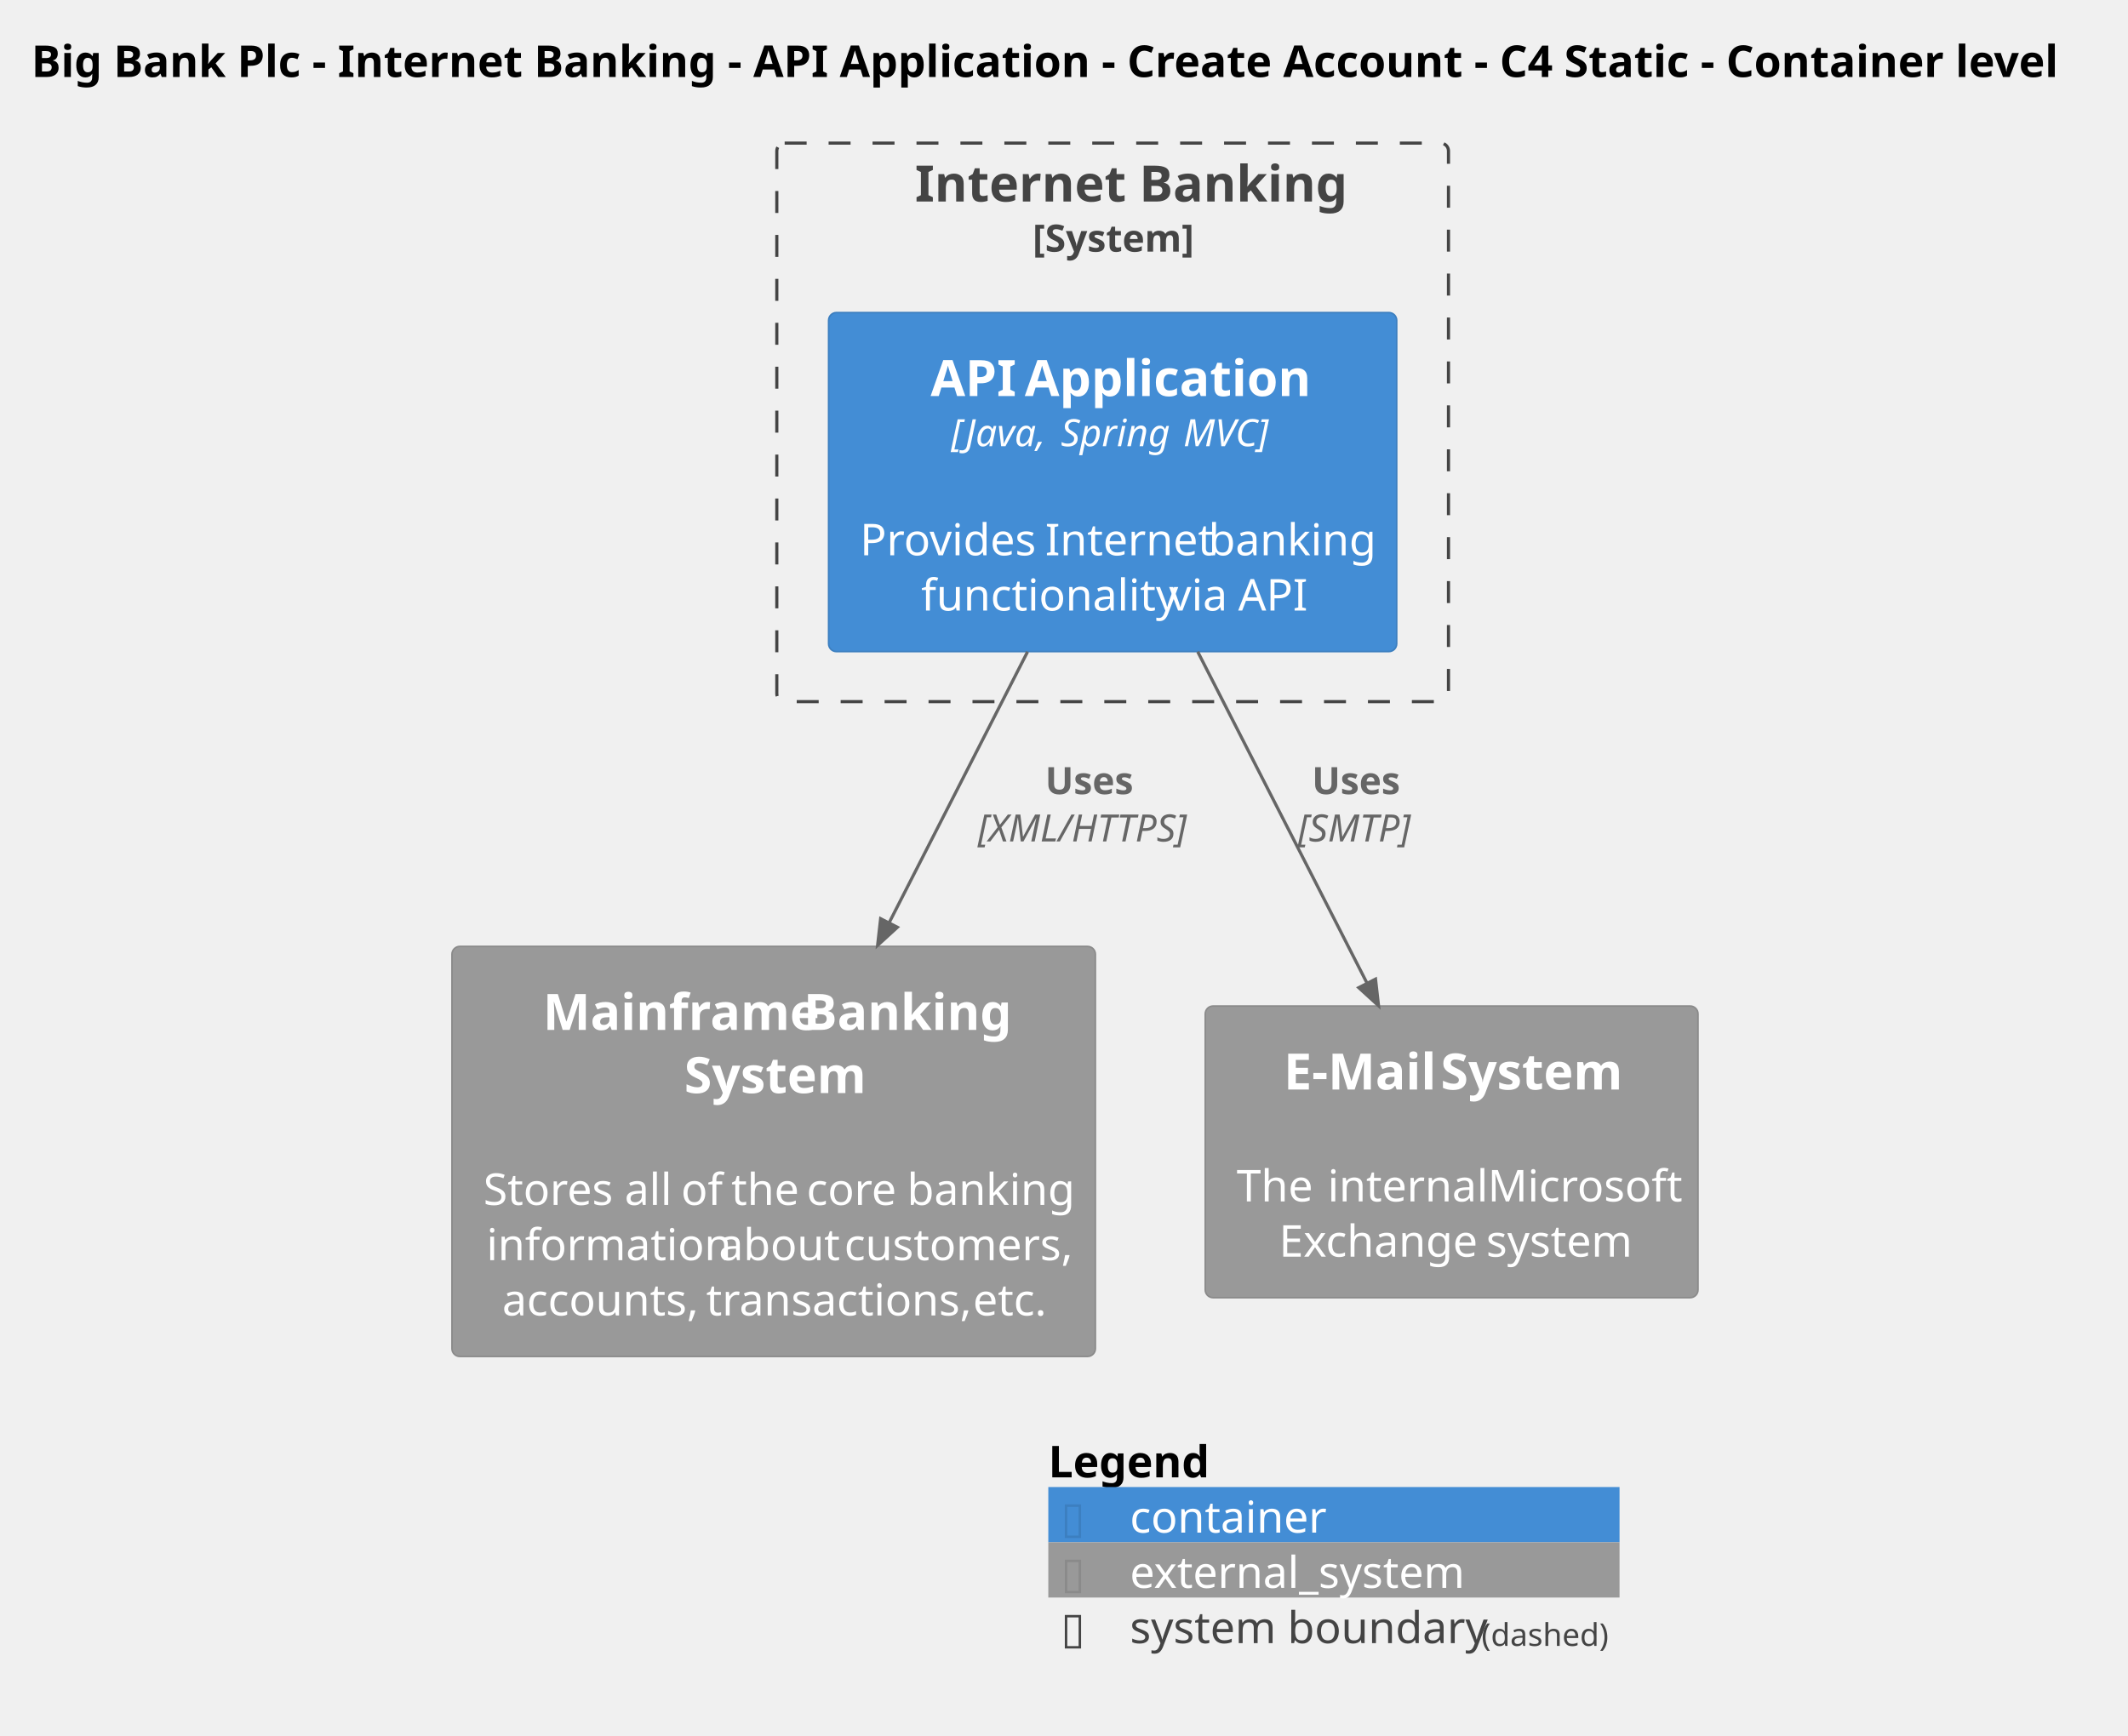
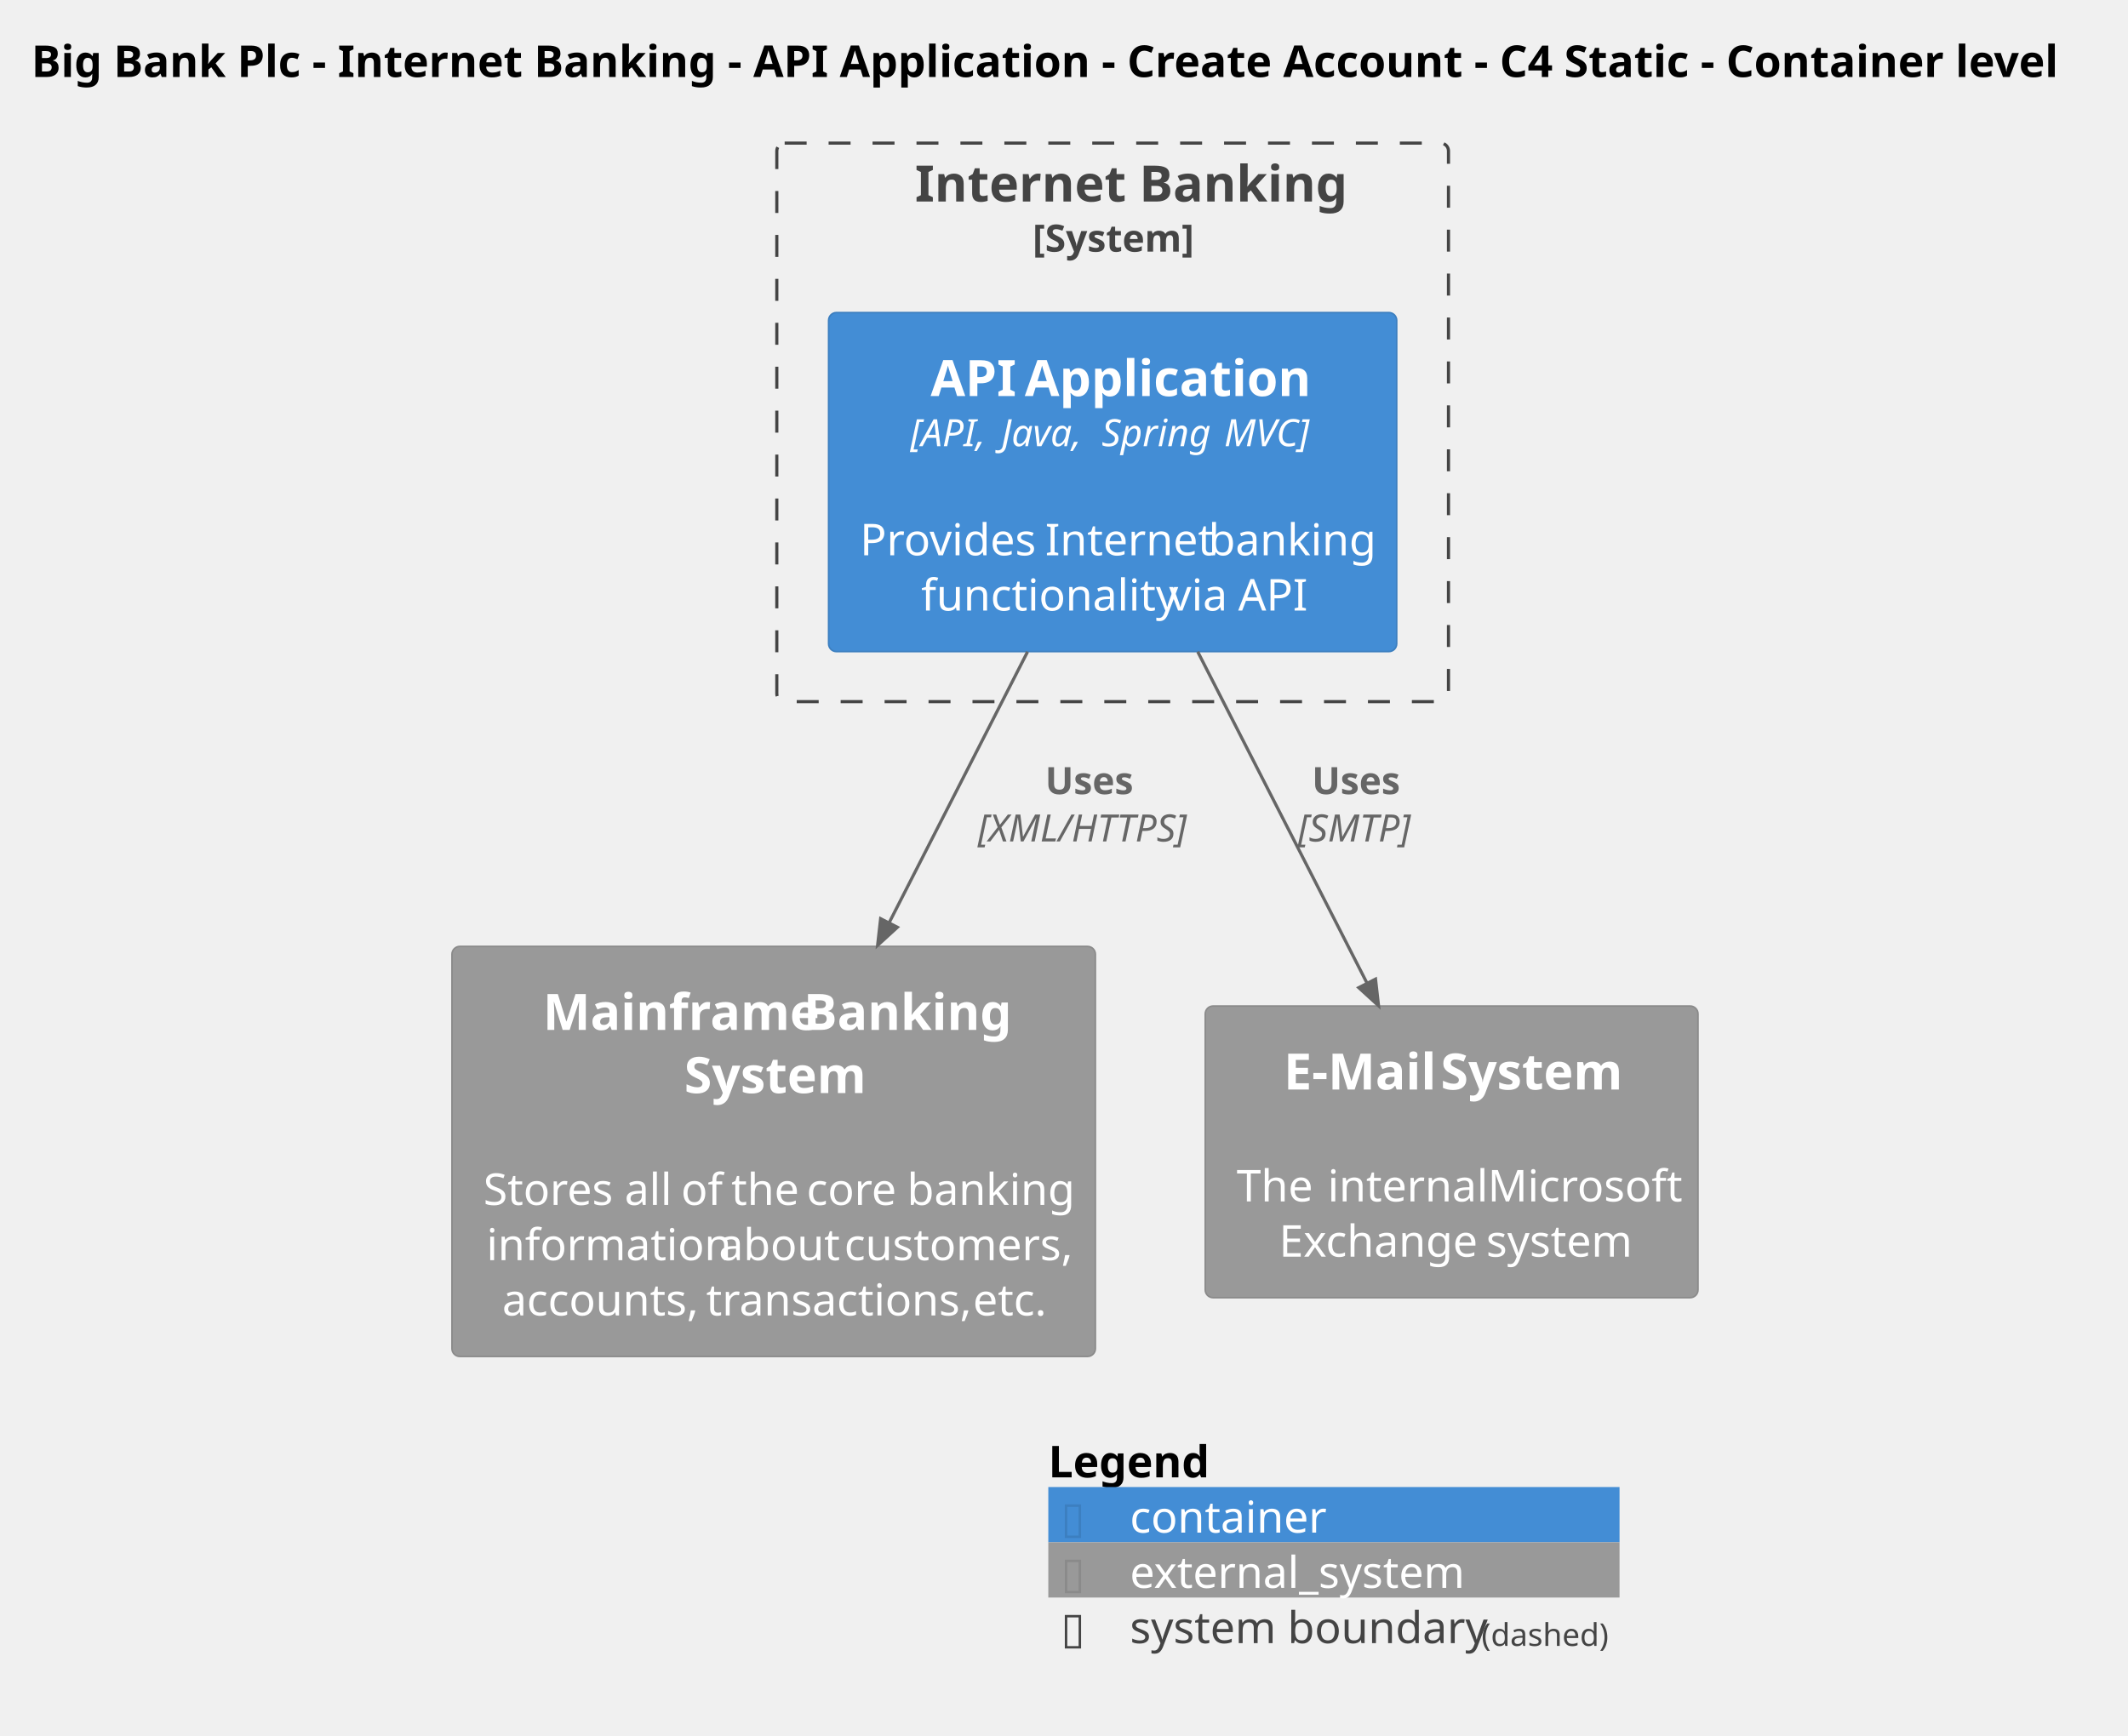
<svg xmlns="http://www.w3.org/2000/svg" contentStyleType="text/css" height="553px" preserveAspectRatio="none" style="width:678px;height:553px;background:#FFFFFF;" version="1.1" viewBox="0 0 678 553" width="678px" zoomAndPan="magnify">
  <defs />
  <g>
    <text fill="#000000" font-family="sans-serif" font-size="14" font-weight="bold" lengthAdjust="spacing" textLength="650" x="10" y="24.533">Big Bank Plc - Internet Banking - API Application - Create Account - C4 Static - Container level</text>
    <g id="cluster_BigBankPlc.SoftwareSystems.InternetBanking">
      <rect fill="none" height="178" rx="2.5" ry="2.5" style="stroke:#444444;stroke-width:1.0;stroke-dasharray:7.0,7.0;" width="214" x="247.5" y="45.609" />
      <text fill="#444444" font-family="sans-serif" font-size="16" font-weight="bold" lengthAdjust="spacing" textLength="126" x="291.5" y="64.219">Internet Banking</text>
      <text fill="#444444" font-family="sans-serif" font-size="12" font-weight="bold" lengthAdjust="spacing" textLength="51" x="329" y="80.191">[System]</text>
    </g>
    <g id="elem_BigBankPlc.SoftwareSystems.InternetBanking.Containers.APIApplication">
      <rect fill="#438DD5" height="108.047" rx="2.5" ry="2.5" style="stroke:#3C7FC0;stroke-width:0.5;" width="181" x="264" y="99.609" />
      <text fill="#FFFFFF" font-family="sans-serif" font-size="16" font-weight="bold" lengthAdjust="spacing" textLength="26" x="296.5" y="126.219">API</text>
      <text fill="#FFFFFF" font-family="sans-serif" font-size="16" font-weight="bold" lengthAdjust="spacing" textLength="4" x="322.5" y="126.219"> </text>
      <text fill="#FFFFFF" font-family="sans-serif" font-size="16" font-weight="bold" lengthAdjust="spacing" textLength="86" x="326.5" y="126.219">Application</text>
-       <text fill="#FFFFFF" font-family="sans-serif" font-size="12" font-style="italic" lengthAdjust="spacing" textLength="32" x="303" y="142.191">[Java,</text>
-       <text fill="#FFFFFF" font-family="sans-serif" font-size="12" font-style="italic" lengthAdjust="spacing" textLength="3" x="335" y="142.191"> </text>
-       <text fill="#FFFFFF" font-family="sans-serif" font-size="12" font-style="italic" lengthAdjust="spacing" textLength="36" x="338" y="142.191">Spring</text>
-       <text fill="#FFFFFF" font-family="sans-serif" font-size="12" font-style="italic" lengthAdjust="spacing" textLength="3" x="374" y="142.191"> </text>
-       <text fill="#FFFFFF" font-family="sans-serif" font-size="12" font-style="italic" lengthAdjust="spacing" textLength="29" x="377" y="142.191">MVC]</text>
+       <text fill="#FFFFFF" font-family="sans-serif" font-size="12" font-style="italic" lengthAdjust="spacing" textLength="26" x="290" y="142.191">[API,</text>
+       <text fill="#FFFFFF" font-family="sans-serif" font-size="12" font-style="italic" lengthAdjust="spacing" textLength="3" x="316" y="142.191"> </text>
+       <text fill="#FFFFFF" font-family="sans-serif" font-size="12" font-style="italic" lengthAdjust="spacing" textLength="29" x="319" y="142.191">Java,</text>
+       <text fill="#FFFFFF" font-family="sans-serif" font-size="12" font-style="italic" lengthAdjust="spacing" textLength="3" x="348" y="142.191"> </text>
+       <text fill="#FFFFFF" font-family="sans-serif" font-size="12" font-style="italic" lengthAdjust="spacing" textLength="36" x="351" y="142.191">Spring</text>
+       <text fill="#FFFFFF" font-family="sans-serif" font-size="12" font-style="italic" lengthAdjust="spacing" textLength="3" x="387" y="142.191"> </text>
+       <text fill="#FFFFFF" font-family="sans-serif" font-size="12" font-style="italic" lengthAdjust="spacing" textLength="29" x="390" y="142.191">MVC]</text>
      <text fill="#FFFFFF" font-family="sans-serif" font-size="14" lengthAdjust="spacing" textLength="4" x="352.5" y="159.361"> </text>
      <text fill="#FFFFFF" font-family="sans-serif" font-size="14" lengthAdjust="spacing" textLength="55" x="274" y="176.971">Provides</text>
      <text fill="#FFFFFF" font-family="sans-serif" font-size="14" lengthAdjust="spacing" textLength="4" x="329" y="176.971"> </text>
      <text fill="#FFFFFF" font-family="sans-serif" font-size="14" lengthAdjust="spacing" textLength="48" x="333" y="176.971">Internet</text>
      <text fill="#FFFFFF" font-family="sans-serif" font-size="14" lengthAdjust="spacing" textLength="4" x="381" y="176.971"> </text>
      <text fill="#FFFFFF" font-family="sans-serif" font-size="14" lengthAdjust="spacing" textLength="50" x="385" y="176.971">banking</text>
      <text fill="#FFFFFF" font-family="sans-serif" font-size="14" lengthAdjust="spacing" textLength="75" x="293.5" y="194.58">functionality</text>
      <text fill="#FFFFFF" font-family="sans-serif" font-size="14" lengthAdjust="spacing" textLength="4" x="368.5" y="194.58"> </text>
      <text fill="#FFFFFF" font-family="sans-serif" font-size="14" lengthAdjust="spacing" textLength="18" x="372.5" y="194.58">via</text>
      <text fill="#FFFFFF" font-family="sans-serif" font-size="14" lengthAdjust="spacing" textLength="4" x="390.5" y="194.58"> </text>
      <text fill="#FFFFFF" font-family="sans-serif" font-size="14" lengthAdjust="spacing" textLength="21" x="394.5" y="194.58">API</text>
    </g>
    <g id="elem_BigBankPlc.SoftwareSystems.MainframeBankingSystem">
      <rect fill="#999999" height="130.688" rx="2.5" ry="2.5" style="stroke:#8A8A8A;stroke-width:0.5;" width="205" x="144" y="301.609" />
      <text fill="#FFFFFF" font-family="sans-serif" font-size="16" font-weight="bold" lengthAdjust="spacing" textLength="79" x="173" y="328.219">Mainframe</text>
      <text fill="#FFFFFF" font-family="sans-serif" font-size="16" font-weight="bold" lengthAdjust="spacing" textLength="4" x="252" y="328.219"> </text>
      <text fill="#FFFFFF" font-family="sans-serif" font-size="16" font-weight="bold" lengthAdjust="spacing" textLength="64" x="256" y="328.219">Banking</text>
      <text fill="#FFFFFF" font-family="sans-serif" font-size="16" font-weight="bold" lengthAdjust="spacing" textLength="57" x="218" y="348.344">System</text>
      <text fill="#FFFFFF" font-family="sans-serif" font-size="14" lengthAdjust="spacing" textLength="4" x="244.5" y="366.393"> </text>
      <text fill="#FFFFFF" font-family="sans-serif" font-size="14" lengthAdjust="spacing" textLength="41" x="154" y="384.002">Stores</text>
      <text fill="#FFFFFF" font-family="sans-serif" font-size="14" lengthAdjust="spacing" textLength="4" x="195" y="384.002"> </text>
      <text fill="#FFFFFF" font-family="sans-serif" font-size="14" lengthAdjust="spacing" textLength="14" x="199" y="384.002">all</text>
      <text fill="#FFFFFF" font-family="sans-serif" font-size="14" lengthAdjust="spacing" textLength="4" x="213" y="384.002"> </text>
      <text fill="#FFFFFF" font-family="sans-serif" font-size="14" lengthAdjust="spacing" textLength="12" x="217" y="384.002">of</text>
      <text fill="#FFFFFF" font-family="sans-serif" font-size="14" lengthAdjust="spacing" textLength="4" x="229" y="384.002"> </text>
      <text fill="#FFFFFF" font-family="sans-serif" font-size="14" lengthAdjust="spacing" textLength="20" x="233" y="384.002">the</text>
      <text fill="#FFFFFF" font-family="sans-serif" font-size="14" lengthAdjust="spacing" textLength="4" x="253" y="384.002"> </text>
      <text fill="#FFFFFF" font-family="sans-serif" font-size="14" lengthAdjust="spacing" textLength="28" x="257" y="384.002">core</text>
      <text fill="#FFFFFF" font-family="sans-serif" font-size="14" lengthAdjust="spacing" textLength="4" x="285" y="384.002"> </text>
      <text fill="#FFFFFF" font-family="sans-serif" font-size="14" lengthAdjust="spacing" textLength="50" x="289" y="384.002">banking</text>
      <text fill="#FFFFFF" font-family="sans-serif" font-size="14" lengthAdjust="spacing" textLength="70" x="155" y="401.611">information</text>
      <text fill="#FFFFFF" font-family="sans-serif" font-size="14" lengthAdjust="spacing" textLength="4" x="225" y="401.611"> </text>
      <text fill="#FFFFFF" font-family="sans-serif" font-size="14" lengthAdjust="spacing" textLength="36" x="229" y="401.611">about</text>
      <text fill="#FFFFFF" font-family="sans-serif" font-size="14" lengthAdjust="spacing" textLength="4" x="265" y="401.611"> </text>
      <text fill="#FFFFFF" font-family="sans-serif" font-size="14" lengthAdjust="spacing" textLength="69" x="269" y="401.611">customers,</text>
      <text fill="#FFFFFF" font-family="sans-serif" font-size="14" lengthAdjust="spacing" textLength="61" x="160" y="419.221">accounts,</text>
      <text fill="#FFFFFF" font-family="sans-serif" font-size="14" lengthAdjust="spacing" textLength="4" x="221" y="419.221"> </text>
      <text fill="#FFFFFF" font-family="sans-serif" font-size="14" lengthAdjust="spacing" textLength="81" x="225" y="419.221">transactions,</text>
      <text fill="#FFFFFF" font-family="sans-serif" font-size="14" lengthAdjust="spacing" textLength="4" x="306" y="419.221"> </text>
      <text fill="#FFFFFF" font-family="sans-serif" font-size="14" lengthAdjust="spacing" textLength="23" x="310" y="419.221">etc.</text>
    </g>
    <g id="elem_BigBankPlc.SoftwareSystems.EMailSystem">
      <rect fill="#999999" height="92.953" rx="2.5" ry="2.5" style="stroke:#8A8A8A;stroke-width:0.5;" width="157" x="384" y="320.609" />
      <text fill="#FFFFFF" font-family="sans-serif" font-size="16" font-weight="bold" lengthAdjust="spacing" textLength="46" x="409" y="347.219">E-Mail</text>
      <text fill="#FFFFFF" font-family="sans-serif" font-size="16" font-weight="bold" lengthAdjust="spacing" textLength="4" x="455" y="347.219"> </text>
      <text fill="#FFFFFF" font-family="sans-serif" font-size="16" font-weight="bold" lengthAdjust="spacing" textLength="57" x="459" y="347.219">System</text>
      <text fill="#FFFFFF" font-family="sans-serif" font-size="14" lengthAdjust="spacing" textLength="4" x="460.5" y="365.268"> </text>
      <text fill="#FFFFFF" font-family="sans-serif" font-size="14" lengthAdjust="spacing" textLength="25" x="394" y="382.877">The</text>
      <text fill="#FFFFFF" font-family="sans-serif" font-size="14" lengthAdjust="spacing" textLength="4" x="419" y="382.877"> </text>
      <text fill="#FFFFFF" font-family="sans-serif" font-size="14" lengthAdjust="spacing" textLength="47" x="423" y="382.877">internal</text>
      <text fill="#FFFFFF" font-family="sans-serif" font-size="14" lengthAdjust="spacing" textLength="4" x="470" y="382.877"> </text>
      <text fill="#FFFFFF" font-family="sans-serif" font-size="14" lengthAdjust="spacing" textLength="57" x="474" y="382.877">Microsoft</text>
      <text fill="#FFFFFF" font-family="sans-serif" font-size="14" lengthAdjust="spacing" textLength="62" x="407.5" y="400.486">Exchange</text>
      <text fill="#FFFFFF" font-family="sans-serif" font-size="14" lengthAdjust="spacing" textLength="4" x="469.5" y="400.486"> </text>
      <text fill="#FFFFFF" font-family="sans-serif" font-size="14" lengthAdjust="spacing" textLength="44" x="473.5" y="400.486">system</text>
    </g>
    <g id="link_BigBankPlc.SoftwareSystems.InternetBanking.Containers.APIApplication_BigBankPlc.SoftwareSystems.MainframeBankingSystem">
      <path d="M327.39,207.709 C312.89,236.099 298.558,264.154 283.248,294.144 " fill="none" id="BigBankPlc.SoftwareSystems.InternetBanking.Containers.APIApplication-to-BigBankPlc.SoftwareSystems.MainframeBankingSystem" style="stroke:#666666;stroke-width:1.0;" />
      <polygon fill="#666666" points="279.61,301.269,285.919,295.508,280.575,292.78,279.61,301.269" style="stroke:#666666;stroke-width:1.0;" />
      <text fill="#666666" font-family="sans-serif" font-size="12" font-weight="bold" lengthAdjust="spacing" textLength="29" x="333" y="253.066">Uses</text>
      <text fill="#666666" font-family="sans-serif" font-size="12" font-style="italic" lengthAdjust="spacing" textLength="72" x="311.5" y="268.16">[XML/HTTPS]</text>
    </g>
    <g id="link_BigBankPlc.SoftwareSystems.InternetBanking.Containers.APIApplication_BigBankPlc.SoftwareSystems.EMailSystem">
      <path d="M381.61,207.709 C399.36,242.459 418.673,280.264 435.583,313.394 " fill="none" id="BigBankPlc.SoftwareSystems.InternetBanking.Containers.APIApplication-to-BigBankPlc.SoftwareSystems.EMailSystem" style="stroke:#666666;stroke-width:1.0;" />
      <polygon fill="#666666" points="439.22,320.519,438.255,312.03,432.911,314.758,439.22,320.519" style="stroke:#666666;stroke-width:1.0;" />
      <text fill="#666666" font-family="sans-serif" font-size="12" font-weight="bold" lengthAdjust="spacing" textLength="29" x="418" y="253.066">Uses</text>
      <text fill="#666666" font-family="sans-serif" font-size="12" font-style="italic" lengthAdjust="spacing" textLength="38" x="413.5" y="268.16">[SMTP]</text>
    </g>
    <rect fill="none" height="17.609" style="stroke:none;stroke-width:1.0;" width="182" x="334" y="456.297" />
    <text fill="#000000" font-family="sans-serif" font-size="14" font-weight="bold" lengthAdjust="spacing" textLength="53" x="334" y="470.83">Legend</text>
    <text fill="#FFFFFF" font-family="sans-serif" font-size="14" lengthAdjust="spacing" textLength="4" x="387" y="470.83"> </text>
    <rect fill="#438DD5" height="17.609" style="stroke:none;stroke-width:1.0;" width="182" x="334" y="473.906" />
    <text fill="#3C7FC0" font-family="sans-serif" font-size="14" lengthAdjust="spacing" textLength="14" x="338" y="488.44">▯</text>
    <text fill="#FFFFFF" font-family="sans-serif" font-size="14" lengthAdjust="spacing" textLength="4" x="352" y="488.44"> </text>
    <text fill="#FFFFFF" font-family="sans-serif" font-size="14" lengthAdjust="spacing" textLength="59" x="360" y="488.44">container</text>
    <text fill="#FFFFFF" font-family="sans-serif" font-size="14" lengthAdjust="spacing" textLength="4" x="423" y="488.44"> </text>
    <rect fill="#999999" height="17.609" style="stroke:none;stroke-width:1.0;" width="182" x="334" y="491.516" />
    <text fill="#8A8A8A" font-family="sans-serif" font-size="14" lengthAdjust="spacing" textLength="14" x="338" y="506.049">▯</text>
    <text fill="#FFFFFF" font-family="sans-serif" font-size="14" lengthAdjust="spacing" textLength="4" x="352" y="506.049"> </text>
    <text fill="#FFFFFF" font-family="sans-serif" font-size="14" lengthAdjust="spacing" textLength="102" x="360" y="506.049">external_system</text>
    <text fill="#FFFFFF" font-family="sans-serif" font-size="14" lengthAdjust="spacing" textLength="4" x="466" y="506.049"> </text>
    <rect fill="none" height="17.609" style="stroke:none;stroke-width:1.0;" width="182" x="334" y="509.125" />
    <text fill="#444444" font-family="sans-serif" font-size="14" lengthAdjust="spacing" textLength="14" x="338" y="523.658">▯</text>
    <text fill="#FFFFFF" font-family="sans-serif" font-size="14" lengthAdjust="spacing" textLength="4" x="352" y="523.658"> </text>
    <text fill="#444444" font-family="sans-serif" font-size="14" lengthAdjust="spacing" textLength="108" x="360" y="523.658">system boundary</text>
    <text fill="#444444" font-family="sans-serif" font-size="10" lengthAdjust="spacing" textLength="40" x="472" y="524.537">(dashed)</text>
    <text fill="#FFFFFF" font-family="sans-serif" font-size="14" lengthAdjust="spacing" textLength="4" x="512" y="523.658"> </text>
    <line style="stroke:none;stroke-width:1.0;" x1="334" x2="516" y1="456.297" y2="456.297" />
    <line style="stroke:none;stroke-width:1.0;" x1="334" x2="516" y1="473.906" y2="473.906" />
    <line style="stroke:none;stroke-width:1.0;" x1="334" x2="516" y1="491.516" y2="491.516" />
    <line style="stroke:none;stroke-width:1.0;" x1="334" x2="516" y1="509.125" y2="509.125" />
    <line style="stroke:none;stroke-width:1.0;" x1="334" x2="516" y1="526.734" y2="526.734" />
    <line style="stroke:none;stroke-width:1.0;" x1="334" x2="334" y1="456.297" y2="526.734" />
    <line style="stroke:none;stroke-width:1.0;" x1="516" x2="516" y1="456.297" y2="526.734" />
  </g>
</svg>
